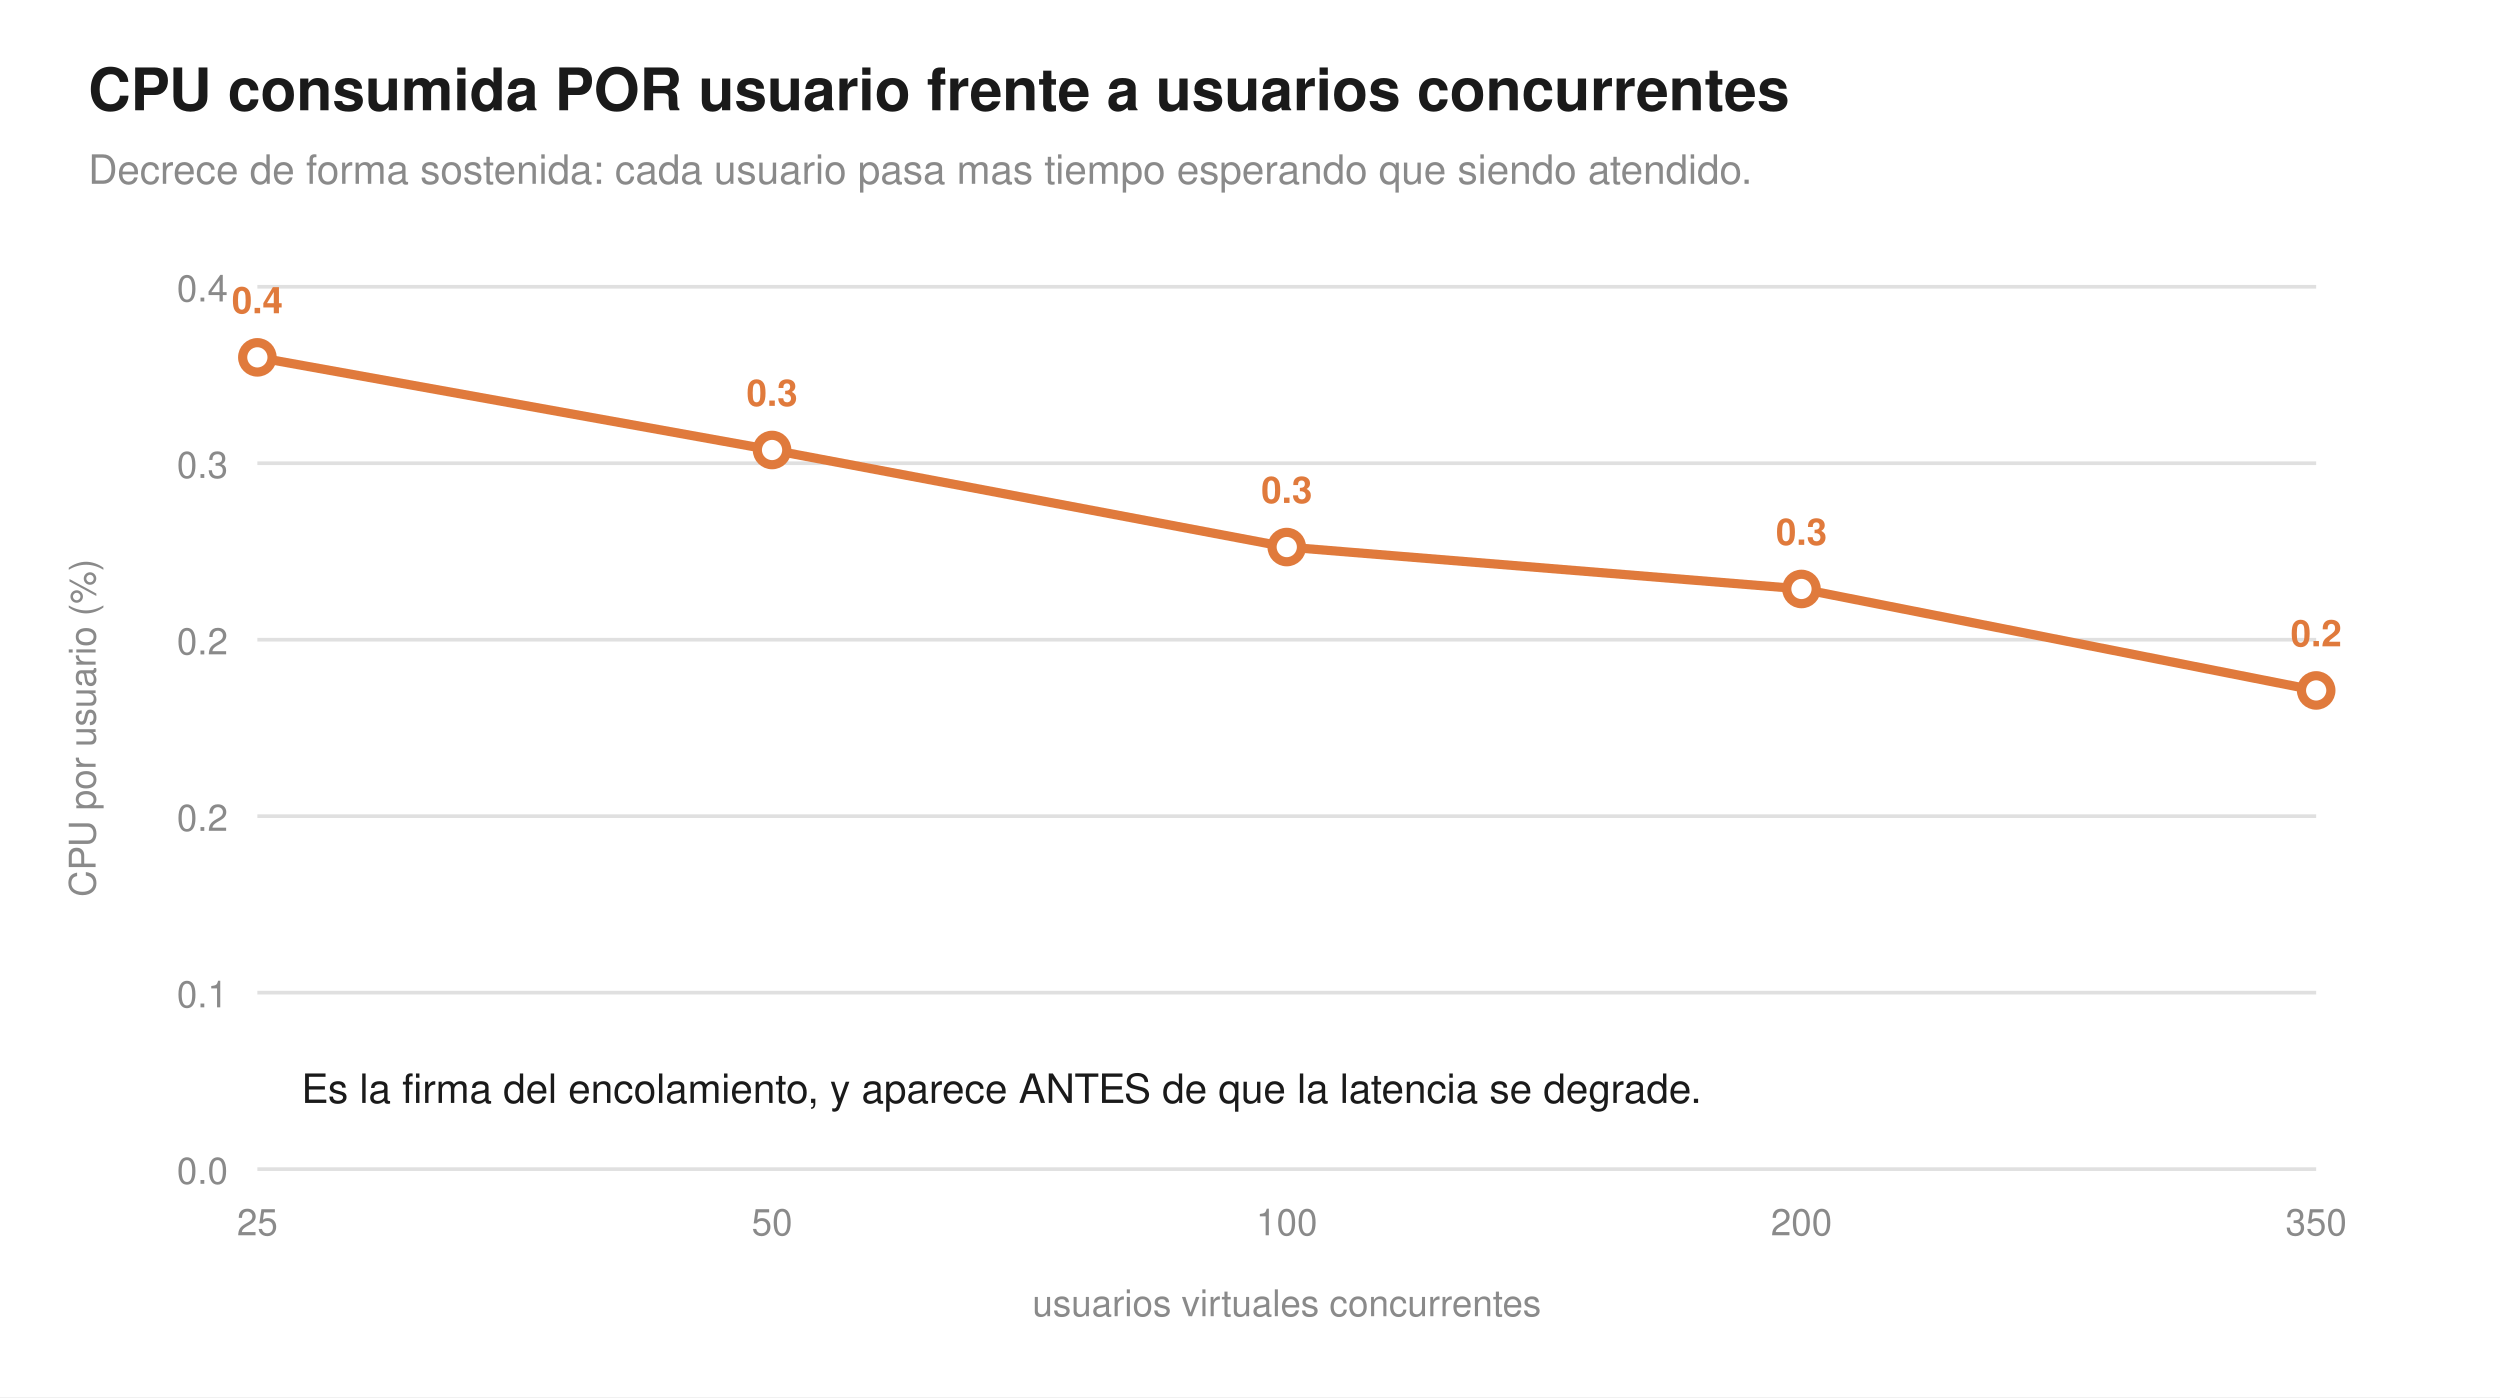
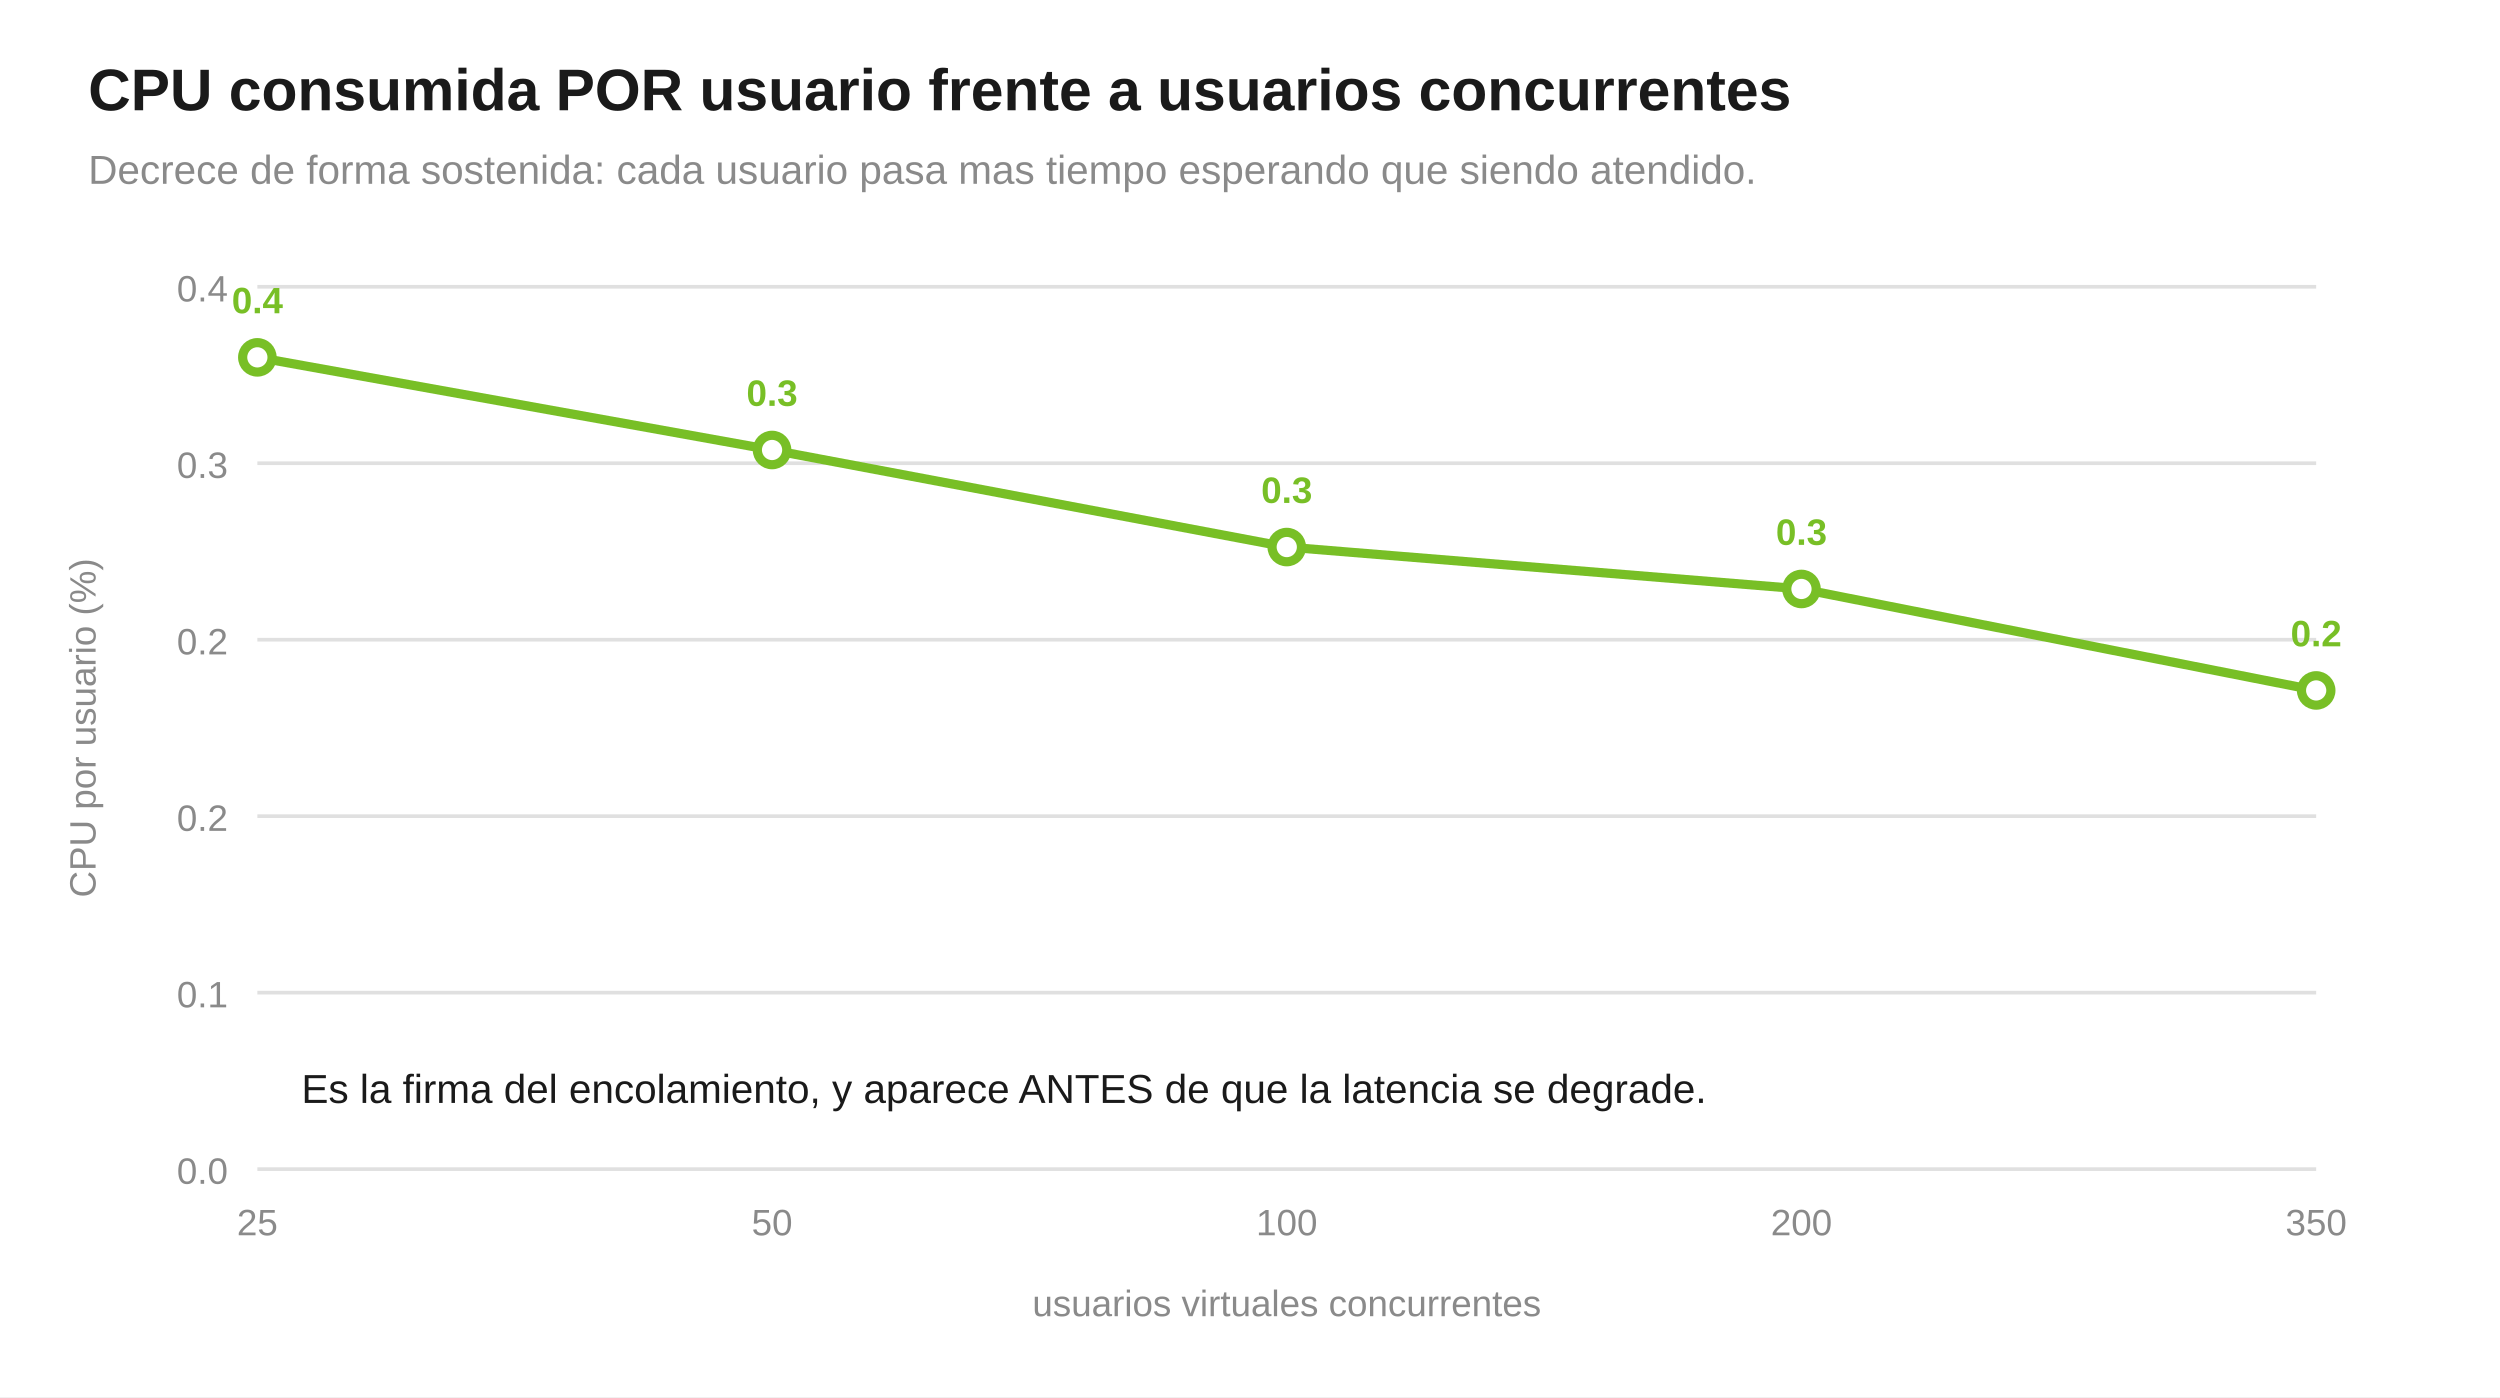
- <svg xmlns="http://www.w3.org/2000/svg" viewBox="0 0 680 380" width="680" height="380" font-family="Segoe UI, Helvetica, Arial, sans-serif">
+ <svg xmlns="http://www.w3.org/2000/svg" viewBox="0 0 680 380" width="680" height="380" font-family="Aptos, Montserrat, Arial, Helvetica, sans-serif">
  <rect width="680" height="380" fill="#ffffff" />
  <text x="24" y="30" font-size="16" font-weight="600" fill="#1a1a1a">CPU consumida POR usuario frente a usuarios concurrentes</text>
  <text x="24" y="50" font-size="11" fill="#8a8a8a">Decrece de forma sostenida: cada usuario pasa mas tiempo esperando que siendo atendido.</text>
  <line x1="70" y1="318.0" x2="630" y2="318.0" stroke="#e0e0e0" stroke-width="1" />
  <text x="62" y="322.0" font-size="10" fill="#8a8a8a" text-anchor="end">0.0</text>
  <line x1="70" y1="270.0" x2="630" y2="270.0" stroke="#e0e0e0" stroke-width="1" />
  <text x="62" y="274.0" font-size="10" fill="#8a8a8a" text-anchor="end">0.1</text>
  <line x1="70" y1="222.0" x2="630" y2="222.0" stroke="#e0e0e0" stroke-width="1" />
  <text x="62" y="226.0" font-size="10" fill="#8a8a8a" text-anchor="end">0.2</text>
  <line x1="70" y1="174.0" x2="630" y2="174.0" stroke="#e0e0e0" stroke-width="1" />
  <text x="62" y="178.0" font-size="10" fill="#8a8a8a" text-anchor="end">0.2</text>
  <line x1="70" y1="126.0" x2="630" y2="126.0" stroke="#e0e0e0" stroke-width="1" />
  <text x="62" y="130.0" font-size="10" fill="#8a8a8a" text-anchor="end">0.3</text>
  <line x1="70" y1="78.0" x2="630" y2="78.0" stroke="#e0e0e0" stroke-width="1" />
  <text x="62" y="82.0" font-size="10" fill="#8a8a8a" text-anchor="end">0.4</text>
  <text x="26" y="198" font-size="10" fill="#8a8a8a" text-anchor="middle" transform="rotate(-90 26 198)">CPU por usuario (%)</text>
  <text x="70.0" y="336" font-size="10" fill="#8a8a8a" text-anchor="middle">25</text>
  <text x="210.0" y="336" font-size="10" fill="#8a8a8a" text-anchor="middle">50</text>
  <text x="350.0" y="336" font-size="10" fill="#8a8a8a" text-anchor="middle">100</text>
  <text x="490.0" y="336" font-size="10" fill="#8a8a8a" text-anchor="middle">200</text>
  <text x="630.0" y="336" font-size="10" fill="#8a8a8a" text-anchor="middle">350</text>
-   <path d="M 70.0 97.2 L 210.0 122.4 L 350.0 148.8 L 490.0 160.2 L 630.0 187.8" fill="none" stroke="#e07a3c" stroke-width="2.5" />
-   <circle cx="70.0" cy="97.2" r="4" fill="#ffffff" stroke="#e07a3c" stroke-width="2.5" />
-   <text x="70.0" y="85.2" font-size="10" font-weight="600" fill="#e07a3c" text-anchor="middle">0.4</text>
-   <circle cx="210.0" cy="122.4" r="4" fill="#ffffff" stroke="#e07a3c" stroke-width="2.5" />
-   <text x="210.0" y="110.4" font-size="10" font-weight="600" fill="#e07a3c" text-anchor="middle">0.3</text>
-   <circle cx="350.0" cy="148.8" r="4" fill="#ffffff" stroke="#e07a3c" stroke-width="2.5" />
-   <text x="350.0" y="136.8" font-size="10" font-weight="600" fill="#e07a3c" text-anchor="middle">0.3</text>
-   <circle cx="490.0" cy="160.2" r="4" fill="#ffffff" stroke="#e07a3c" stroke-width="2.5" />
-   <text x="490.0" y="148.2" font-size="10" font-weight="600" fill="#e07a3c" text-anchor="middle">0.3</text>
-   <circle cx="630.0" cy="187.8" r="4" fill="#ffffff" stroke="#e07a3c" stroke-width="2.5" />
-   <text x="630.0" y="175.8" font-size="10" font-weight="600" fill="#e07a3c" text-anchor="middle">0.2</text>
+   <path d="M 70.0 97.2 L 210.0 122.4 L 350.0 148.8 L 490.0 160.2 L 630.0 187.8" fill="none" stroke="#78BF26" stroke-width="2.5" />
+   <circle cx="70.0" cy="97.2" r="4" fill="#ffffff" stroke="#78BF26" stroke-width="2.5" />
+   <text x="70.0" y="85.2" font-size="10" font-weight="600" fill="#78BF26" text-anchor="middle">0.4</text>
+   <circle cx="210.0" cy="122.4" r="4" fill="#ffffff" stroke="#78BF26" stroke-width="2.5" />
+   <text x="210.0" y="110.4" font-size="10" font-weight="600" fill="#78BF26" text-anchor="middle">0.3</text>
+   <circle cx="350.0" cy="148.8" r="4" fill="#ffffff" stroke="#78BF26" stroke-width="2.5" />
+   <text x="350.0" y="136.8" font-size="10" font-weight="600" fill="#78BF26" text-anchor="middle">0.3</text>
+   <circle cx="490.0" cy="160.2" r="4" fill="#ffffff" stroke="#78BF26" stroke-width="2.5" />
+   <text x="490.0" y="148.2" font-size="10" font-weight="600" fill="#78BF26" text-anchor="middle">0.3</text>
+   <circle cx="630.0" cy="187.8" r="4" fill="#ffffff" stroke="#78BF26" stroke-width="2.5" />
+   <text x="630.0" y="175.8" font-size="10" font-weight="600" fill="#78BF26" text-anchor="middle">0.2</text>
  <text x="350" y="358" font-size="10" fill="#8a8a8a" text-anchor="middle">usuarios virtuales concurrentes</text>
  <text x="82" y="300" font-size="11" fill="#1a1a1a">Es la firma del encolamiento, y aparece ANTES de que la latencia se degrade.</text>
</svg>
